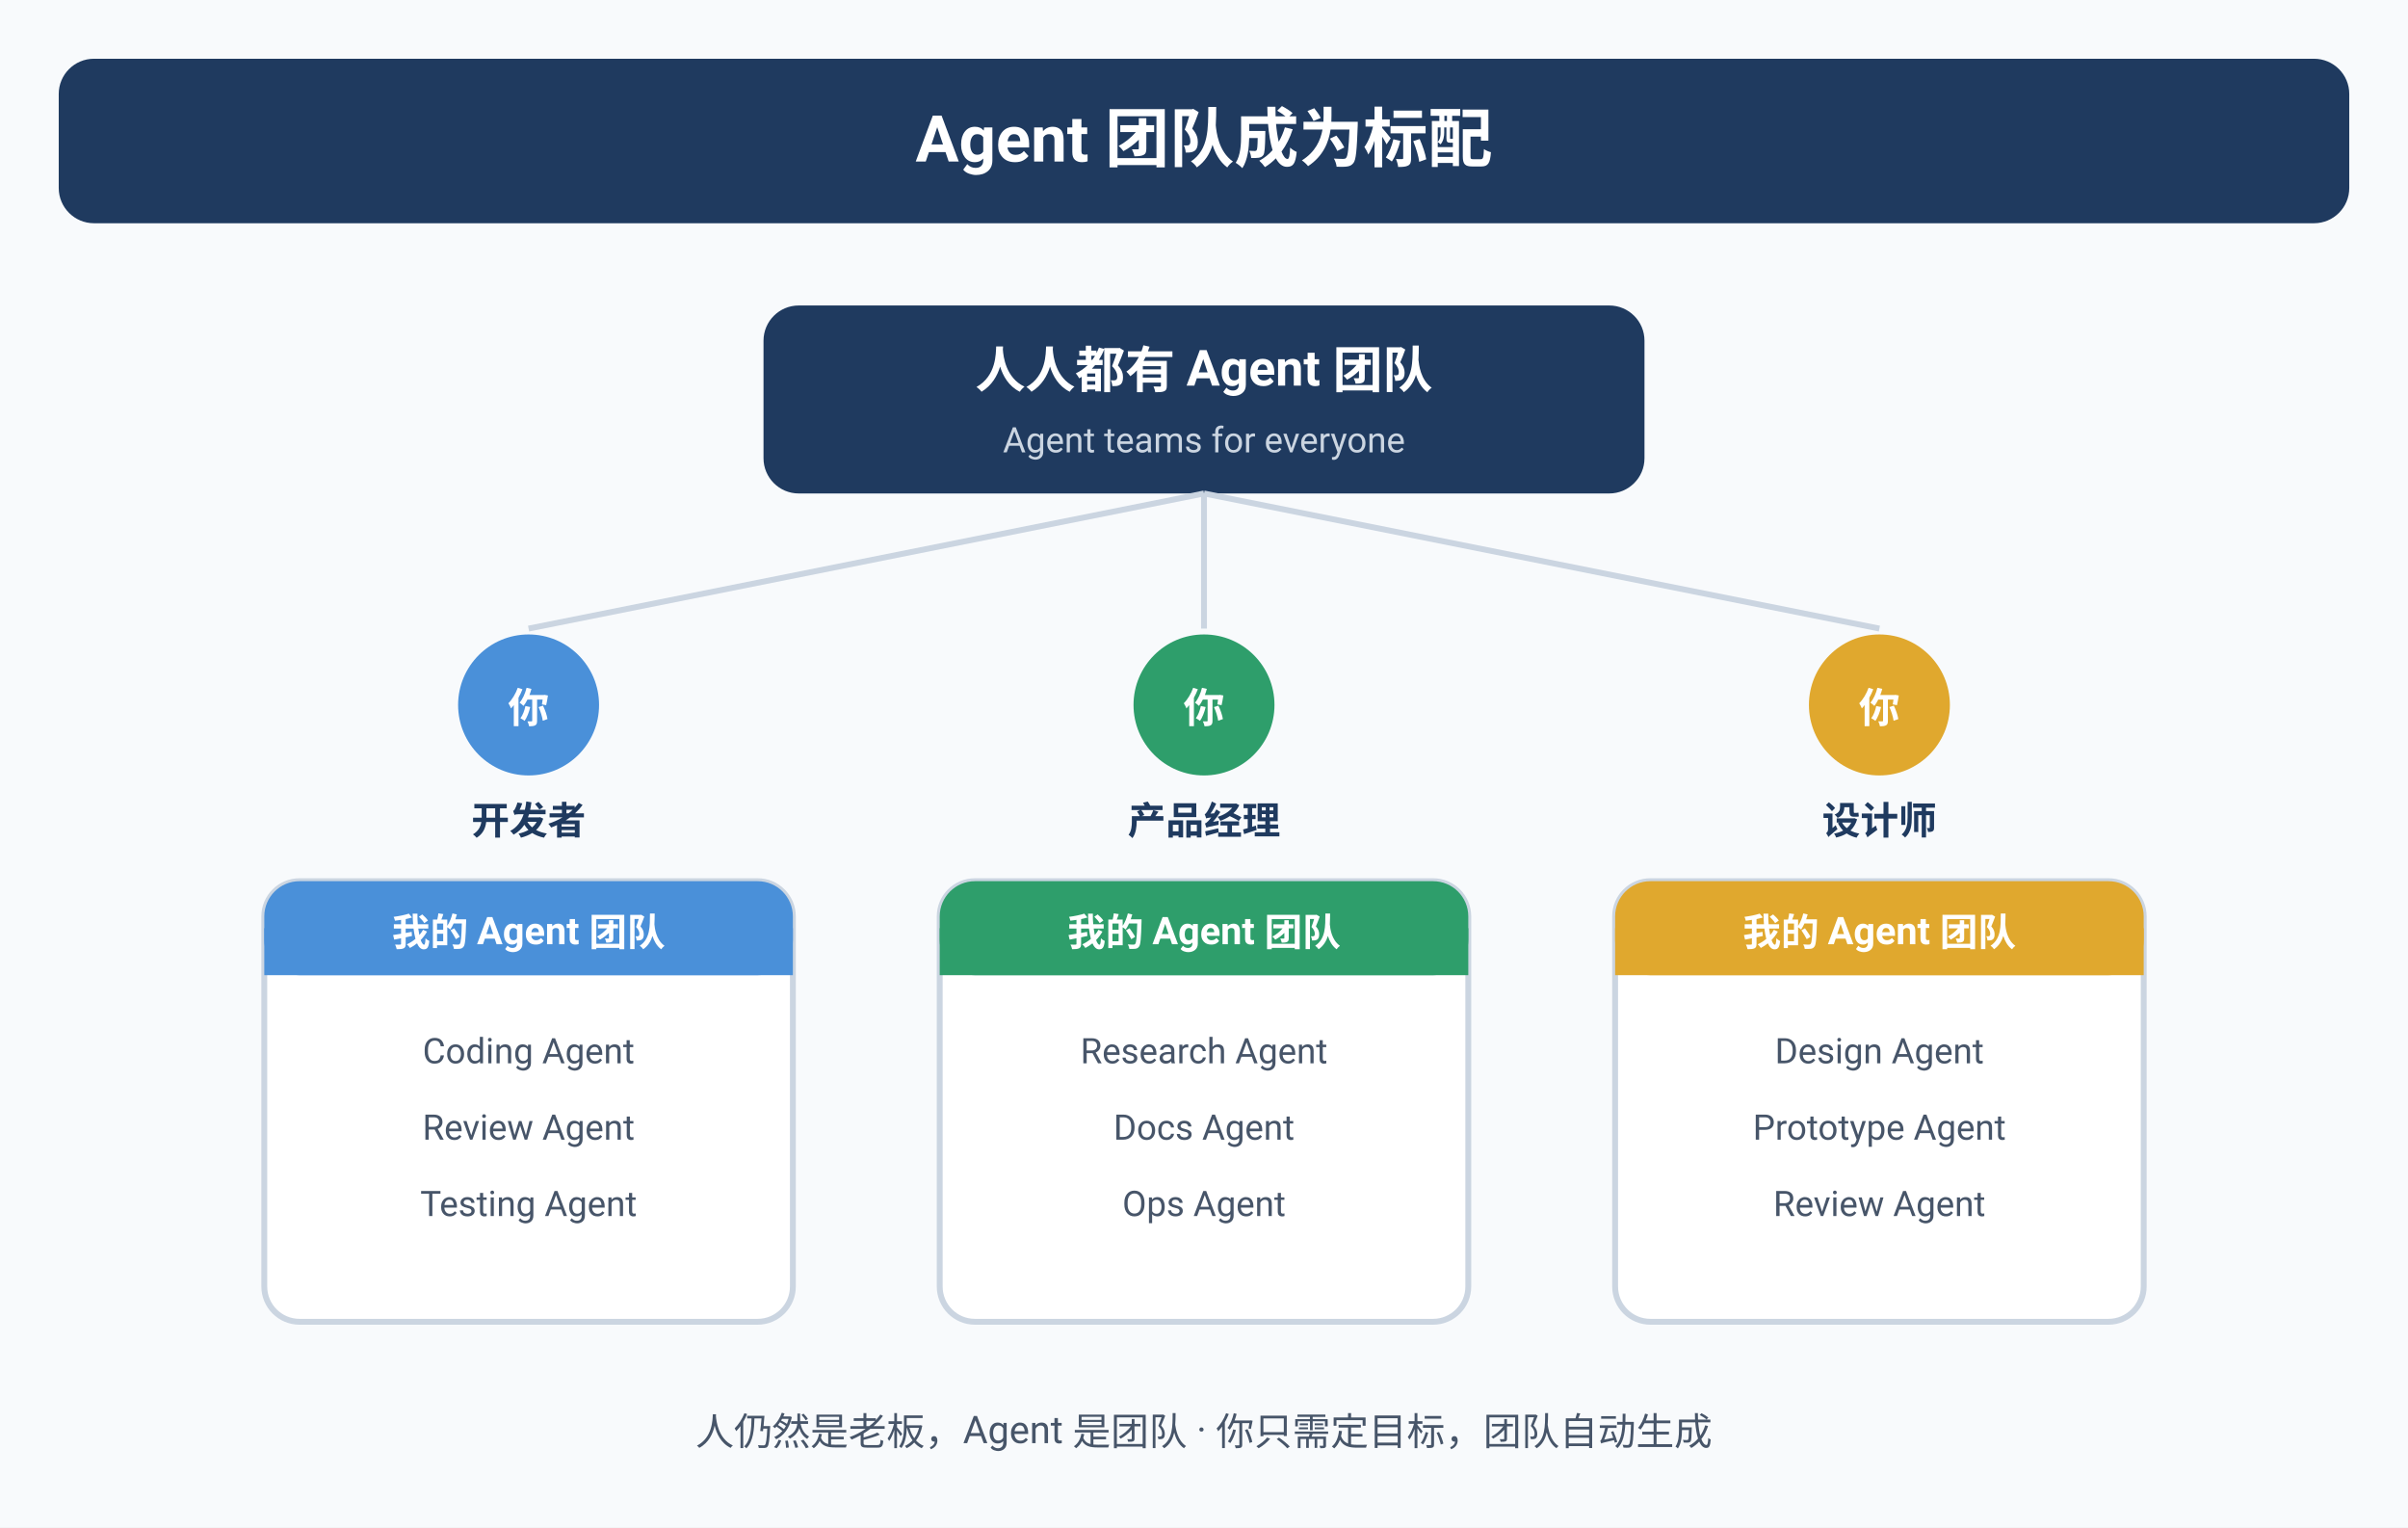
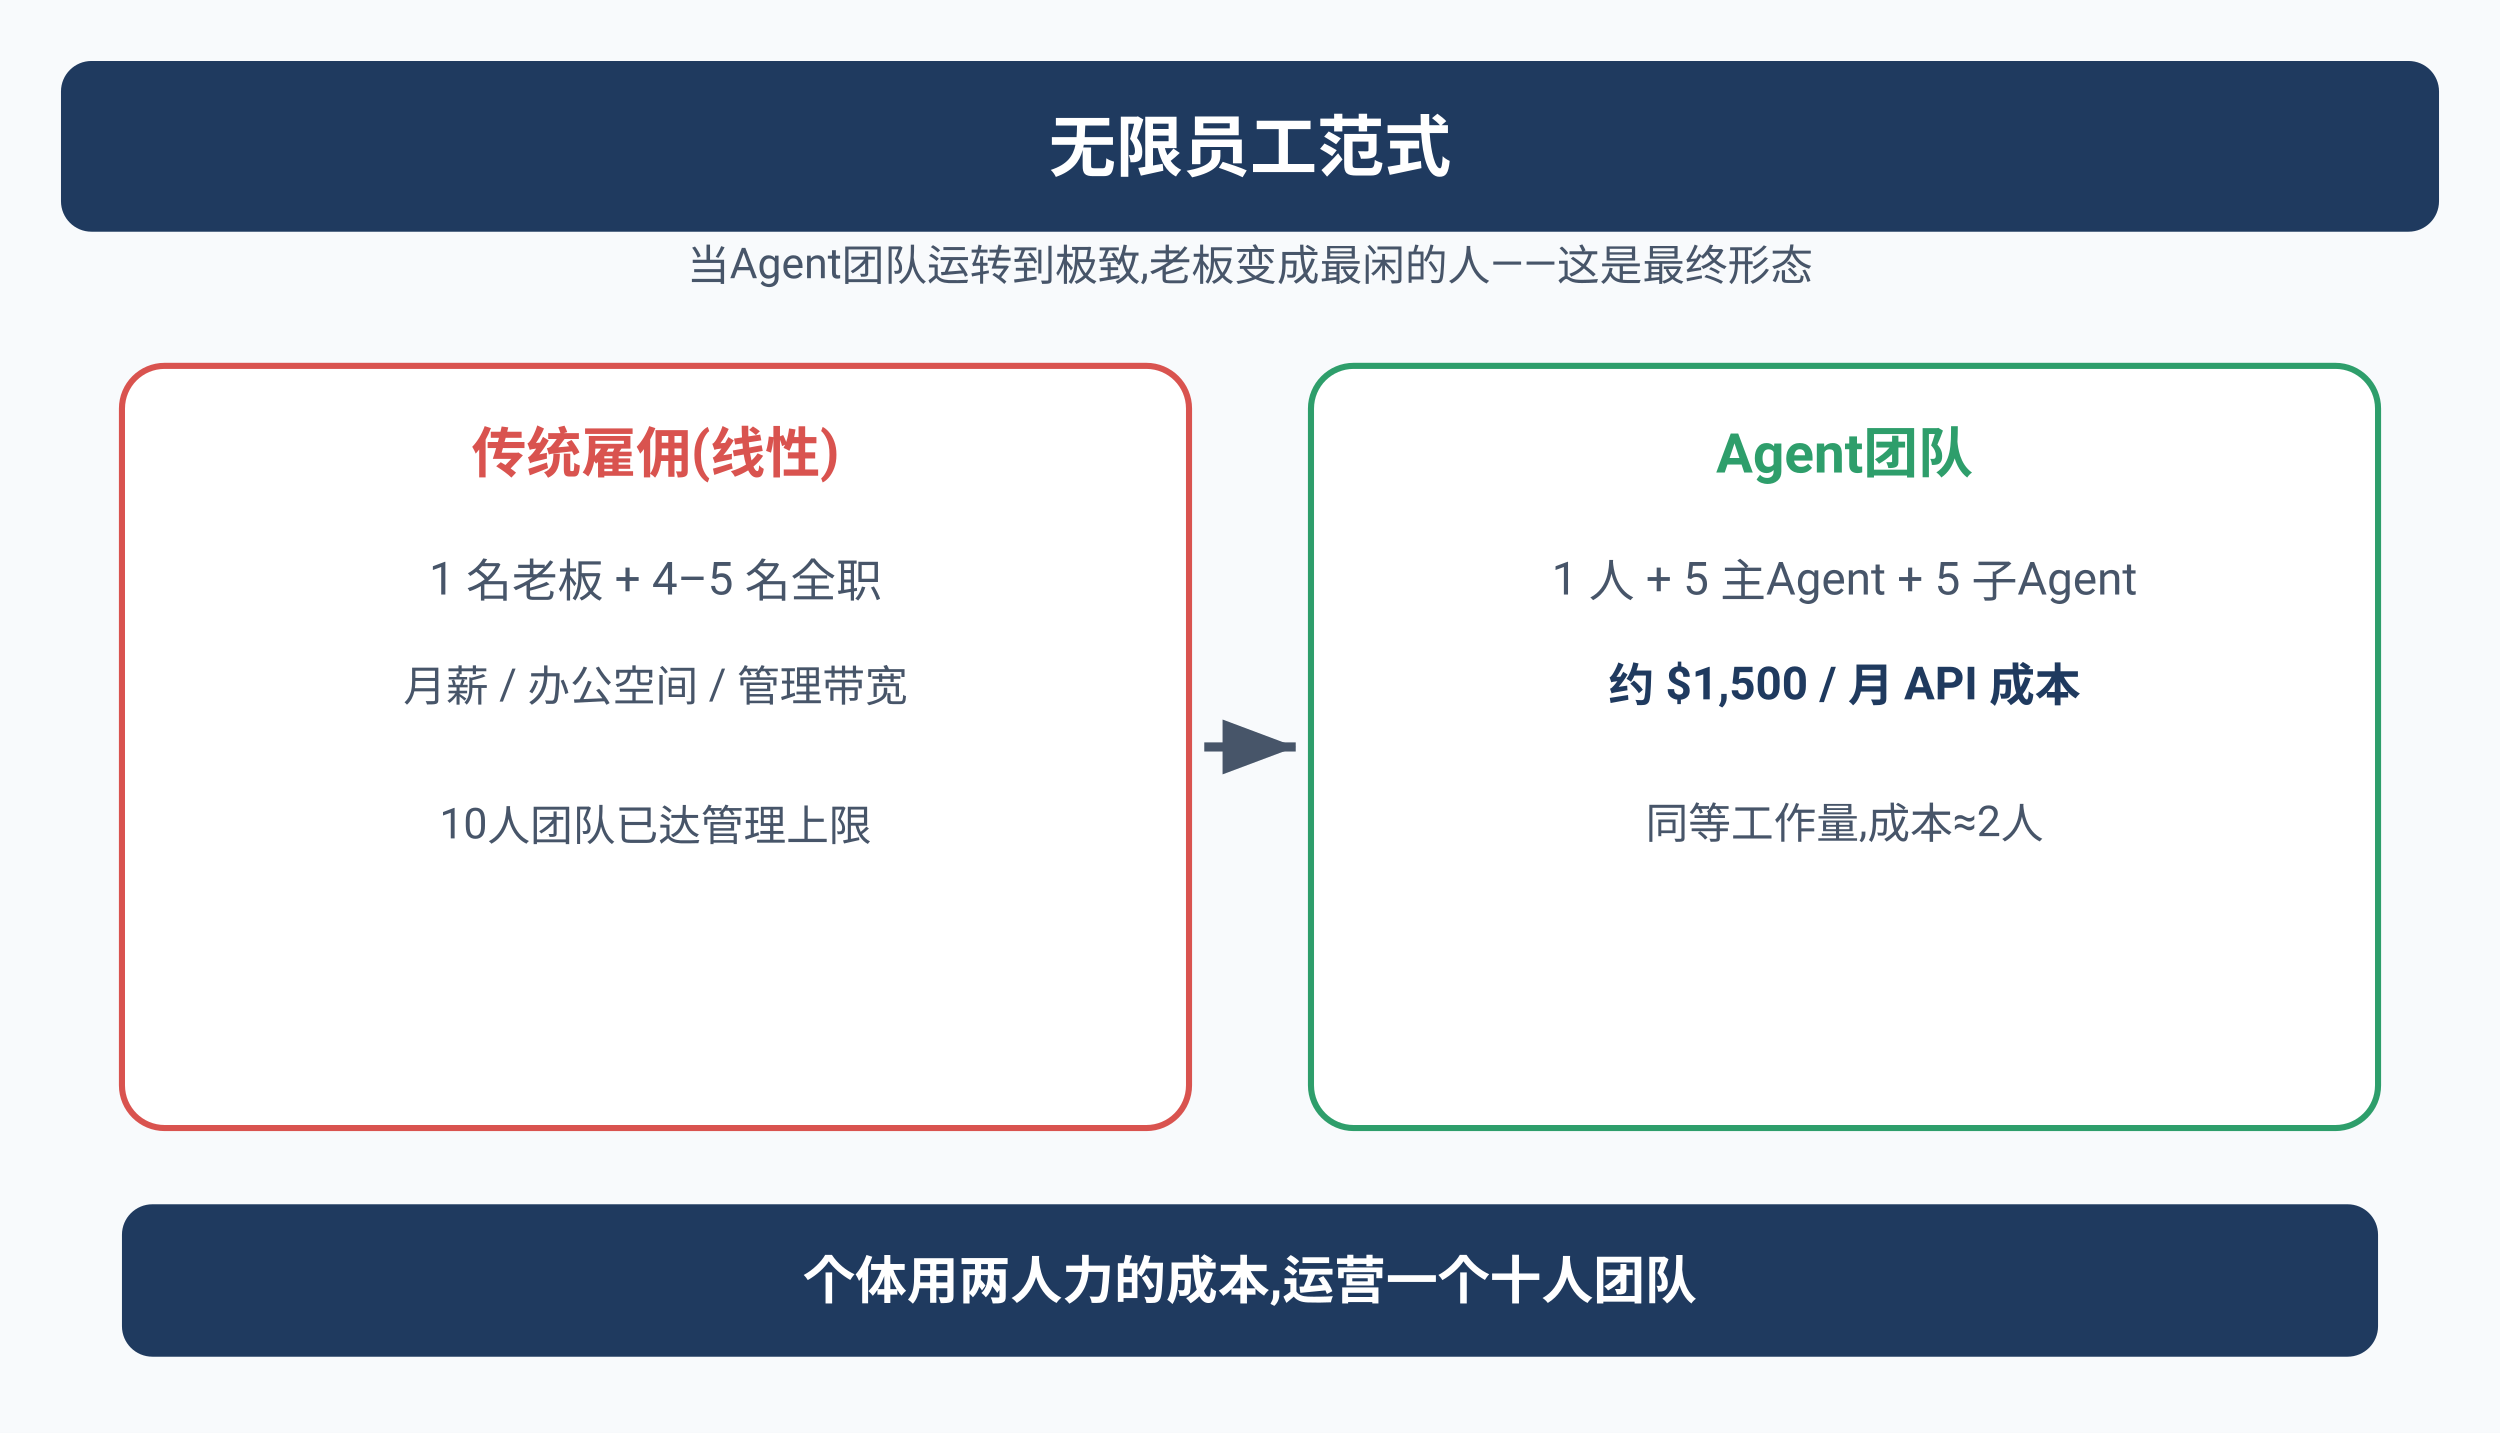
- <svg xmlns="http://www.w3.org/2000/svg" viewBox="0 0 820 520" font-family="'Segoe UI', Roboto, Helvetica, Arial, sans-serif">
+ <svg xmlns="http://www.w3.org/2000/svg" viewBox="0 0 820 470" font-family="'Segoe UI', Roboto, Helvetica, Arial, sans-serif">
+   <rect width="820" height="470" fill="#f8fafc" />
+   <rect x="20" y="20" width="780" height="56" rx="10" fill="#1f3a5f" />
+   <text x="410" y="56" fill="#ffffff" font-size="22" font-weight="700" text-anchor="middle">无限员工范式</text>
+   <text x="410" y="92" fill="#475569" font-size="14" text-anchor="middle">当Agent团队运转到极致,老板变成最闲的人——这是最终形态</text>
+   <rect x="40" y="120" width="350" height="250" rx="14" fill="#ffffff" stroke="#d9534f" stroke-width="2" />
+   <text x="215" y="155" fill="#d9534f" font-size="18" font-weight="700" text-anchor="middle">传统雇佣(线性)</text>
+   <text x="215" y="195" fill="#475569" font-size="15" font-weight="normal" text-anchor="middle">1 名老板 + 4–5 名全职</text>
+   <text x="215" y="230" fill="#475569" font-size="14" font-weight="normal" text-anchor="middle">月薪 / 办公空间 / 管理带宽</text>
+   <text x="215" y="275" fill="#475569" font-size="14" font-weight="normal" text-anchor="middle">10人团队已达管理上限</text>
+   <rect x="430" y="120" width="350" height="250" rx="14" fill="#ffffff" stroke="#2e9e6b" stroke-width="2" />
+   <text x="605" y="155" fill="#2e9e6b" font-size="18" font-weight="700" text-anchor="middle">Agent团队</text>
+   <text x="605" y="195" fill="#475569" font-size="15" font-weight="normal" text-anchor="middle">1 人 + 5 主Agent + 5 子Agent</text>
+   <text x="605" y="230" fill="#1f3a5f" font-size="15" font-weight="700" text-anchor="middle">约 $1,500 / 月 API 成本</text>
+   <text x="605" y="275" fill="#475569" font-size="14" font-weight="normal" text-anchor="middle">同等工作量,成本≈2人</text>
+   <line x1="395" y1="245" x2="425" y2="245" stroke="#475569" stroke-width="3" marker-end="url(#ar)" />
  <defs>
-     <marker id="arr" markerWidth="10" markerHeight="10" refX="8" refY="3" orient="auto">
-       <path d="M0,0 L8,3 L0,6 Z" fill="#94a3b8" />
+     <marker id="ar" markerWidth="10" markerHeight="10" refX="8" refY="3" orient="auto">
+       <path d="M0,0 L8,3 L0,6 Z" fill="#475569" />
    </marker>
  </defs>
-   <rect width="820" height="520" fill="#f8fafc" />
-   <rect x="20" y="20" width="780" height="56" rx="12" fill="#1f3a5f" />
-   <text x="410" y="55" fill="#ffffff" font-size="22" font-weight="700" text-anchor="middle">Agent 团队成为标配</text>
-   <rect x="260" y="104" width="300" height="64" rx="12" fill="#1f3a5f" />
-   <text x="410" y="132" fill="#ffffff" font-size="17" font-weight="700" text-anchor="middle">人人都有 Agent 团队</text>
-   <text x="410" y="154" fill="#cbd5e1" font-size="12" text-anchor="middle">Agent teams for everyone</text>
-   <line x1="410" y1="168" x2="180" y2="214" stroke="#cbd5e1" stroke-width="2" />
-   <line x1="410" y1="168" x2="410" y2="214" stroke="#cbd5e1" stroke-width="2" />
-   <line x1="410" y1="168" x2="640" y2="214" stroke="#cbd5e1" stroke-width="2" />
-   <circle cx="180" cy="240" r="24" fill="#4a90d9" />
-   <text x="180" y="246" fill="#ffffff" font-size="14" font-weight="700" text-anchor="middle">你</text>
-   <text x="180" y="284" fill="#1f3a5f" font-size="13" font-weight="700" text-anchor="middle">开发者</text>
-   <rect x="90" y="300" width="180" height="150" rx="12" fill="#ffffff" stroke="#cbd5e1" stroke-width="2" />
-   <rect x="90" y="300" width="180" height="32" rx="12" fill="#4a90d9" />
-   <rect x="90" y="316" width="180" height="16" fill="#4a90d9" />
-   <text x="180" y="322" fill="#ffffff" font-size="13" font-weight="700" text-anchor="middle">我的 Agent 团队</text>
-   <text x="180" y="362" fill="#475569" font-size="12" text-anchor="middle">Coding Agent</text>
-   <text x="180" y="388" fill="#475569" font-size="12" text-anchor="middle">Review Agent</text>
-   <text x="180" y="414" fill="#475569" font-size="12" text-anchor="middle">Testing Agent</text>
-   <circle cx="410" cy="240" r="24" fill="#2e9e6b" />
-   <text x="410" y="246" fill="#ffffff" font-size="14" font-weight="700" text-anchor="middle">你</text>
-   <text x="410" y="284" fill="#1f3a5f" font-size="13" font-weight="700" text-anchor="middle">产品经理</text>
-   <rect x="320" y="300" width="180" height="150" rx="12" fill="#ffffff" stroke="#cbd5e1" stroke-width="2" />
-   <rect x="320" y="300" width="180" height="32" rx="12" fill="#2e9e6b" />
-   <rect x="320" y="316" width="180" height="16" fill="#2e9e6b" />
-   <text x="410" y="322" fill="#ffffff" font-size="13" font-weight="700" text-anchor="middle">我的 Agent 团队</text>
-   <text x="410" y="362" fill="#475569" font-size="12" text-anchor="middle">Research Agent</text>
-   <text x="410" y="388" fill="#475569" font-size="12" text-anchor="middle">Docs Agent</text>
-   <text x="410" y="414" fill="#475569" font-size="12" text-anchor="middle">Ops Agent</text>
-   <circle cx="640" cy="240" r="24" fill="#e0a82e" />
-   <text x="640" y="246" fill="#ffffff" font-size="14" font-weight="700" text-anchor="middle">你</text>
-   <text x="640" y="284" fill="#1f3a5f" font-size="13" font-weight="700" text-anchor="middle">设计师</text>
-   <rect x="550" y="300" width="180" height="150" rx="12" fill="#ffffff" stroke="#cbd5e1" stroke-width="2" />
-   <rect x="550" y="300" width="180" height="32" rx="12" fill="#e0a82e" />
-   <rect x="550" y="316" width="180" height="16" fill="#e0a82e" />
-   <text x="640" y="322" fill="#ffffff" font-size="13" font-weight="700" text-anchor="middle">我的 Agent 团队</text>
-   <text x="640" y="362" fill="#475569" font-size="12" text-anchor="middle">Design Agent</text>
-   <text x="640" y="388" fill="#475569" font-size="12" text-anchor="middle">Prototype Agent</text>
-   <text x="640" y="414" fill="#475569" font-size="12" text-anchor="middle">Review Agent</text>
-   <text x="410" y="492" fill="#475569" font-size="13" text-anchor="middle">人仍然是老板，Agent 是团队 · 你只需定目标，团队自动生成</text>
+   <rect x="40" y="395" width="740" height="50" rx="10" fill="#1f3a5f" />
+   <text x="410" y="426" fill="#ffffff" font-size="17" font-weight="700" text-anchor="middle">个体用两人力的成本,运营一个十人团队</text>
</svg>
